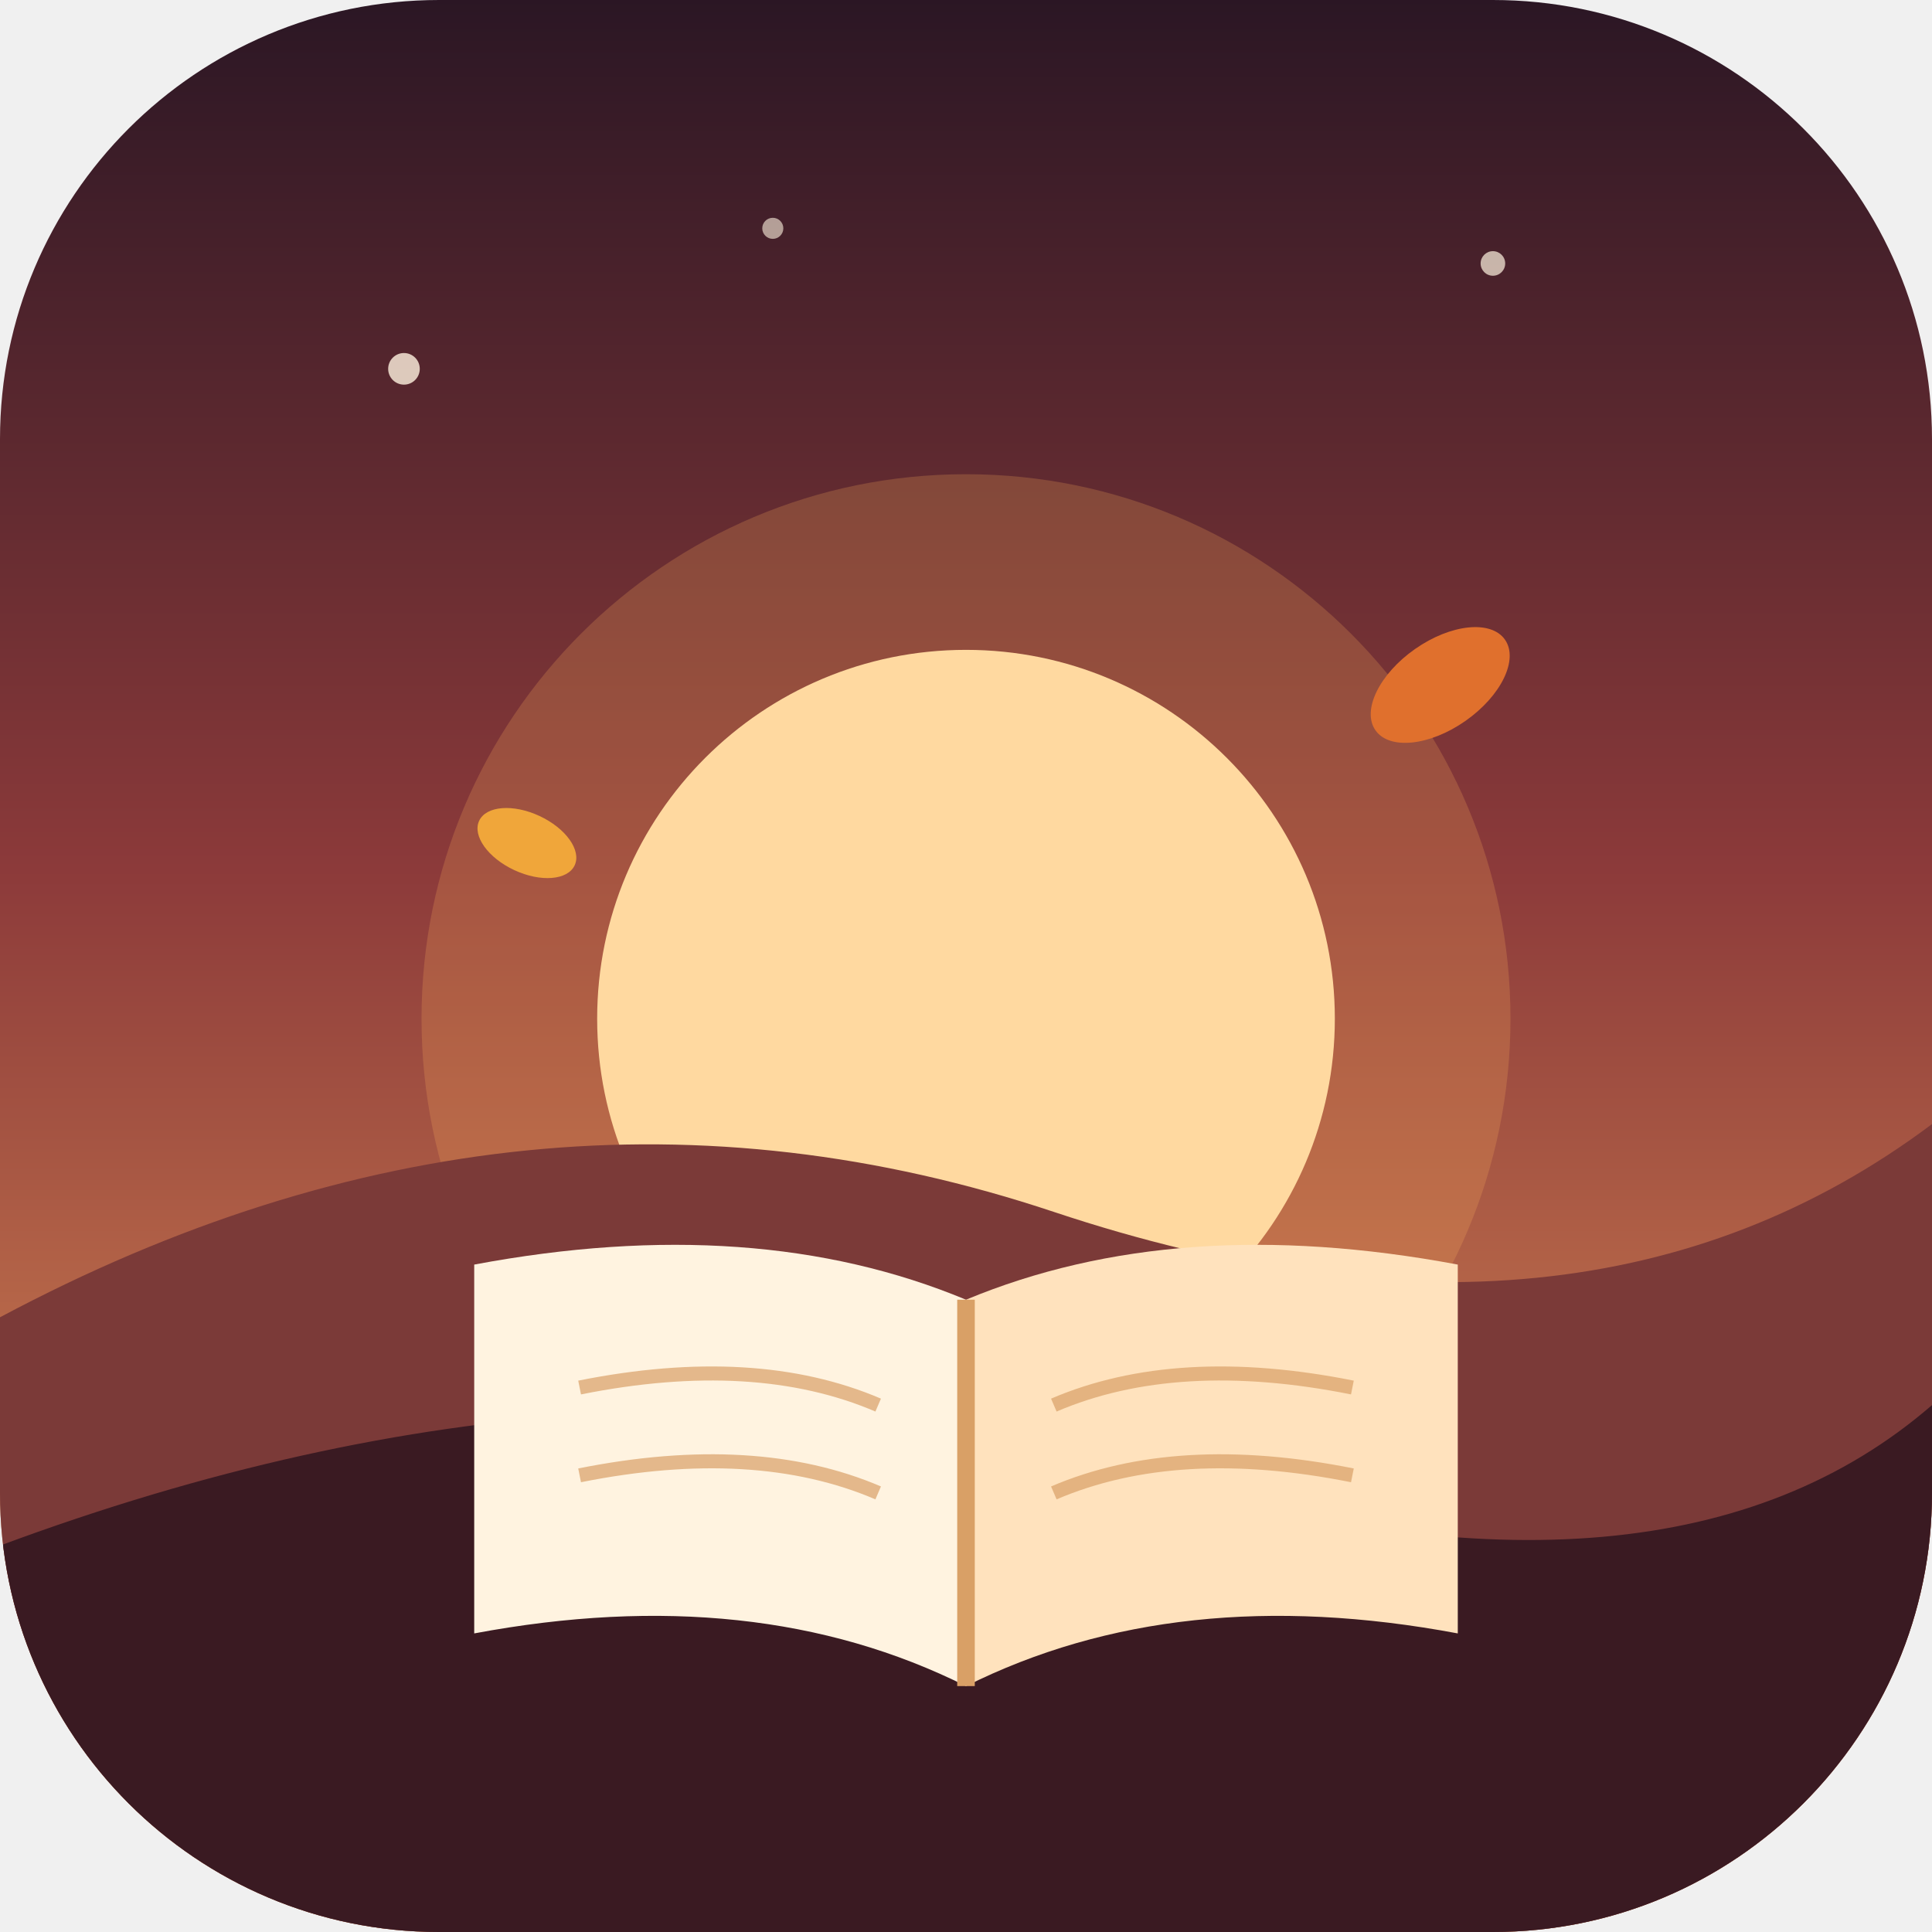
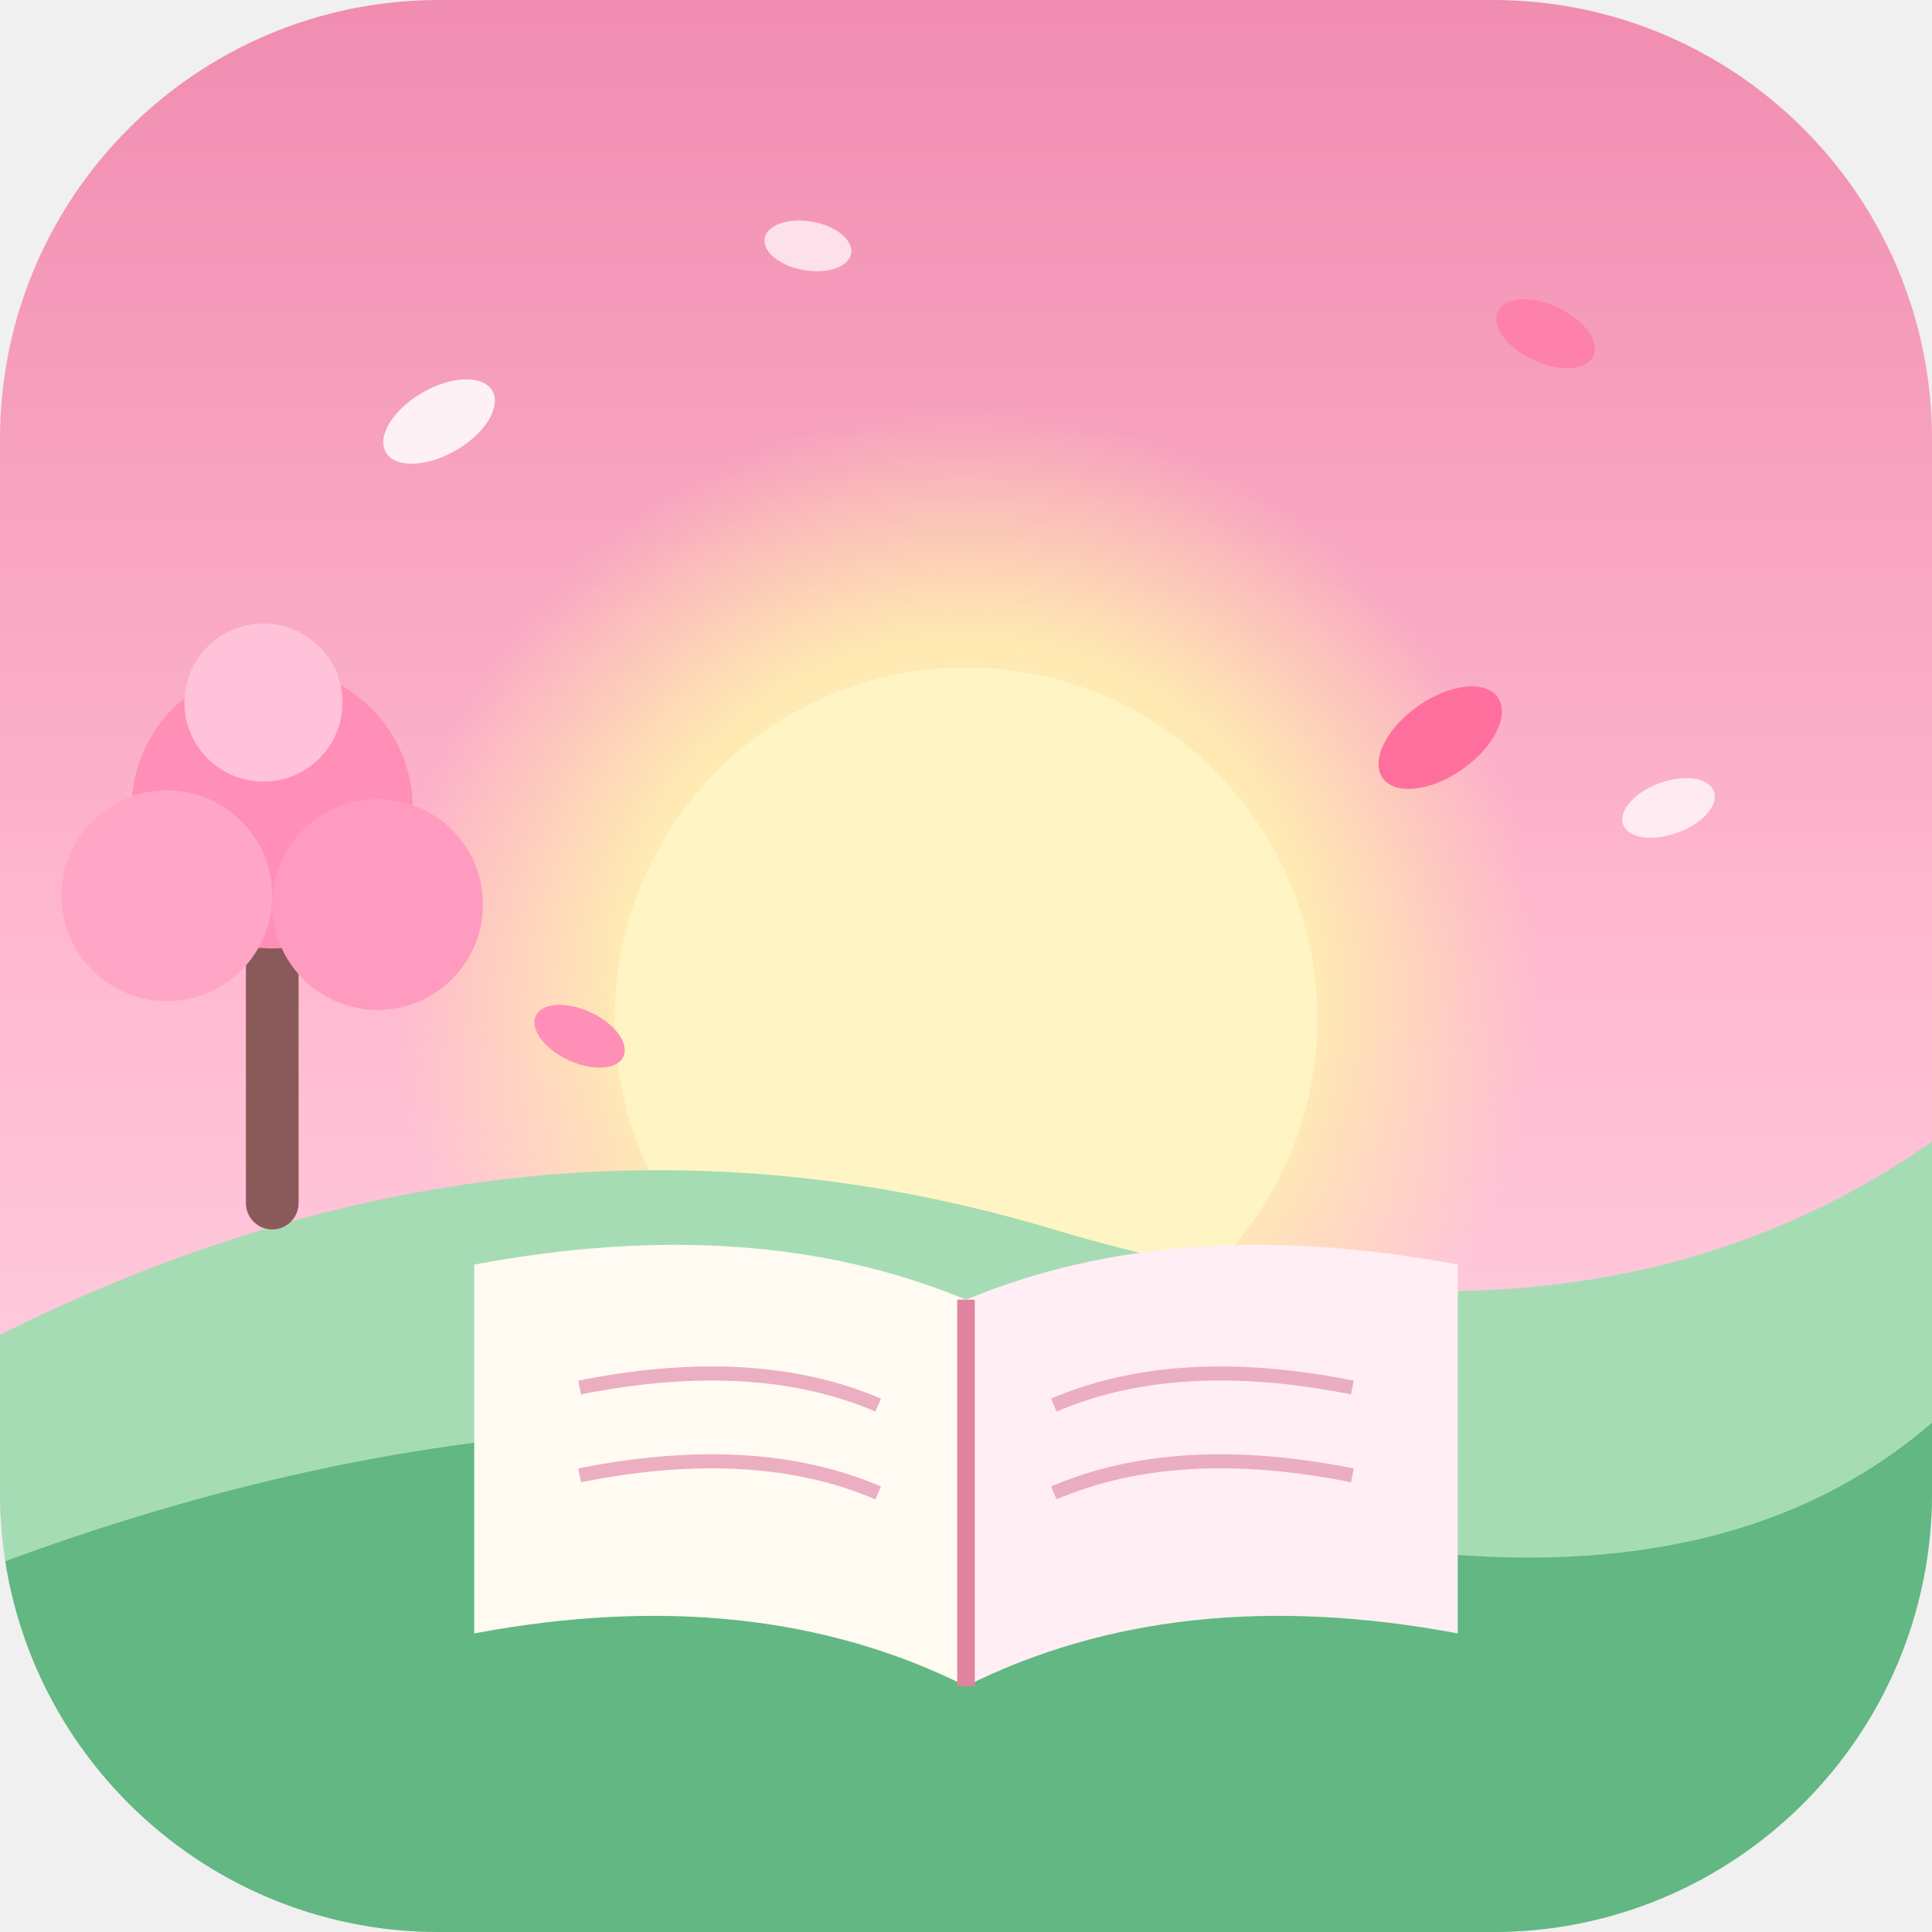
<svg xmlns="http://www.w3.org/2000/svg" viewBox="0 0 220 220">
  <defs>
    <linearGradient id="sky" x1="0" y1="0" x2="0" y2="1">
-       <stop offset="0" stop-color="#2a1624" />
-       <stop offset=".45" stop-color="#8c3a3a" />
-       <stop offset="1" stop-color="#f0a35c" />
+       <stop offset="0" stop-color="#f08cb0" />
+       <stop offset=".5" stop-color="#ffb9d0" />
+       <stop offset="1" stop-color="#ffe3ee" />
    </linearGradient>
+     <radialGradient id="sun" cx=".5" cy=".5" r=".5">
+       <stop offset="0" stop-color="#fff6c9" />
+       <stop offset=".6" stop-color="#fff0b0" stop-opacity=".9" />
+       <stop offset="1" stop-color="#ffe9a8" stop-opacity="0" />
+     </radialGradient>
    <clipPath id="rr">
      <rect width="220" height="220" rx="50" />
    </clipPath>
  </defs>
  <g clip-path="url(#rr)">
    <rect width="220" height="220" fill="url(#sky)" />
-     <circle cx="46" cy="42" r="1.8" fill="#fff3e0" opacity=".8" />
-     <circle cx="170" cy="30" r="1.4" fill="#fff3e0" opacity=".7" />
-     <circle cx="88" cy="26" r="1.2" fill="#fff3e0" opacity=".6" />
-     <circle cx="110" cy="116" r="62" fill="#ffb15c" opacity=".22" />
-     <circle cx="110" cy="116" r="42" fill="#ffd9a0" />
-     <path d="M0 150 Q60 118 120 138 T220 128 V220 H0Z" fill="#7b3a38" />
-     <path d="M0 176 Q70 150 130 168 T220 160 V220 H0Z" fill="#3a1a22" />
-     <path d="M110 148 Q86 138 54 144 V186 Q86 180 110 192Z" fill="#fff3e0" />
-     <path d="M110 148 Q134 138 166 144 V186 Q134 180 110 192Z" fill="#ffe2bd" />
-     <path d="M110 148 V192" stroke="#d9a066" stroke-width="2" fill="none" />
-     <path d="M66 158 Q86 154 100 160 M66 168 Q86 164 100 170" stroke="#d9a066" stroke-width="1.6" fill="none" opacity=".7" />
-     <path d="M120 160 Q134 154 154 158 M120 170 Q134 164 154 168" stroke="#d9a066" stroke-width="1.6" fill="none" opacity=".7" />
-     <ellipse cx="164" cy="78" rx="9" ry="5" fill="#e0702d" transform="rotate(-35 164 78)" />
-     <ellipse cx="60" cy="96" rx="6" ry="3.4" fill="#f0a63a" transform="rotate(25 60 96)" />
+     <circle cx="110" cy="112" r="66" fill="url(#sun)" />
+     <circle cx="110" cy="116" r="40" fill="#fff4c4" />
+     <ellipse cx="50" cy="48" rx="7" ry="3.8" fill="#fff" opacity=".85" transform="rotate(-30 50 48)" />
+     <ellipse cx="176" cy="38" rx="6" ry="3.3" fill="#ff7aa6" opacity=".8" transform="rotate(25 176 38)" />
+     <ellipse cx="92" cy="28" rx="5" ry="2.8" fill="#fff" opacity=".7" transform="rotate(10 92 28)" />
+     <ellipse cx="190" cy="92" rx="5.5" ry="3" fill="#fff" opacity=".75" transform="rotate(-20 190 92)" />
+     <path d="M0 152 Q60 122 120 140 T220 130 V220 H0Z" fill="#a6dcb4" />
+     <g>
+       <rect x="28" y="100" width="6" height="40" rx="3" fill="#8a5a5a" />
+       <circle cx="31" cy="92" r="16" fill="#ff8fb7" />
+       <circle cx="19" cy="102" r="12" fill="#ffa6c6" />
+       <circle cx="43" cy="103" r="12" fill="#ff9bbf" />
+       <circle cx="30" cy="80" r="9" fill="#ffc2d8" />
+     </g>
+     <path d="M0 178 Q70 152 130 170 T220 162 V220 H0Z" fill="#62b783" />
+     <path d="M110 148 Q86 138 54 144 V186 Q86 180 110 192Z" fill="#fffaf2" />
+     <path d="M110 148 Q134 138 166 144 V186 Q134 180 110 192Z" fill="#ffeef3" />
+     <path d="M110 148 V192" stroke="#e0839f" stroke-width="2" fill="none" />
+     <path d="M66 158 Q86 154 100 160 M66 168 Q86 164 100 170" stroke="#e8a2b9" stroke-width="1.6" fill="none" opacity=".85" />
+     <path d="M120 160 Q134 154 154 158 M120 170 Q134 164 154 168" stroke="#e8a2b9" stroke-width="1.6" fill="none" opacity=".85" />
+     <ellipse cx="164" cy="84" rx="8" ry="4.4" fill="#ff6f9e" transform="rotate(-35 164 84)" />
+     <ellipse cx="66" cy="118" rx="5.5" ry="3" fill="#ff8fb7" transform="rotate(25 66 118)" />
  </g>
</svg>
